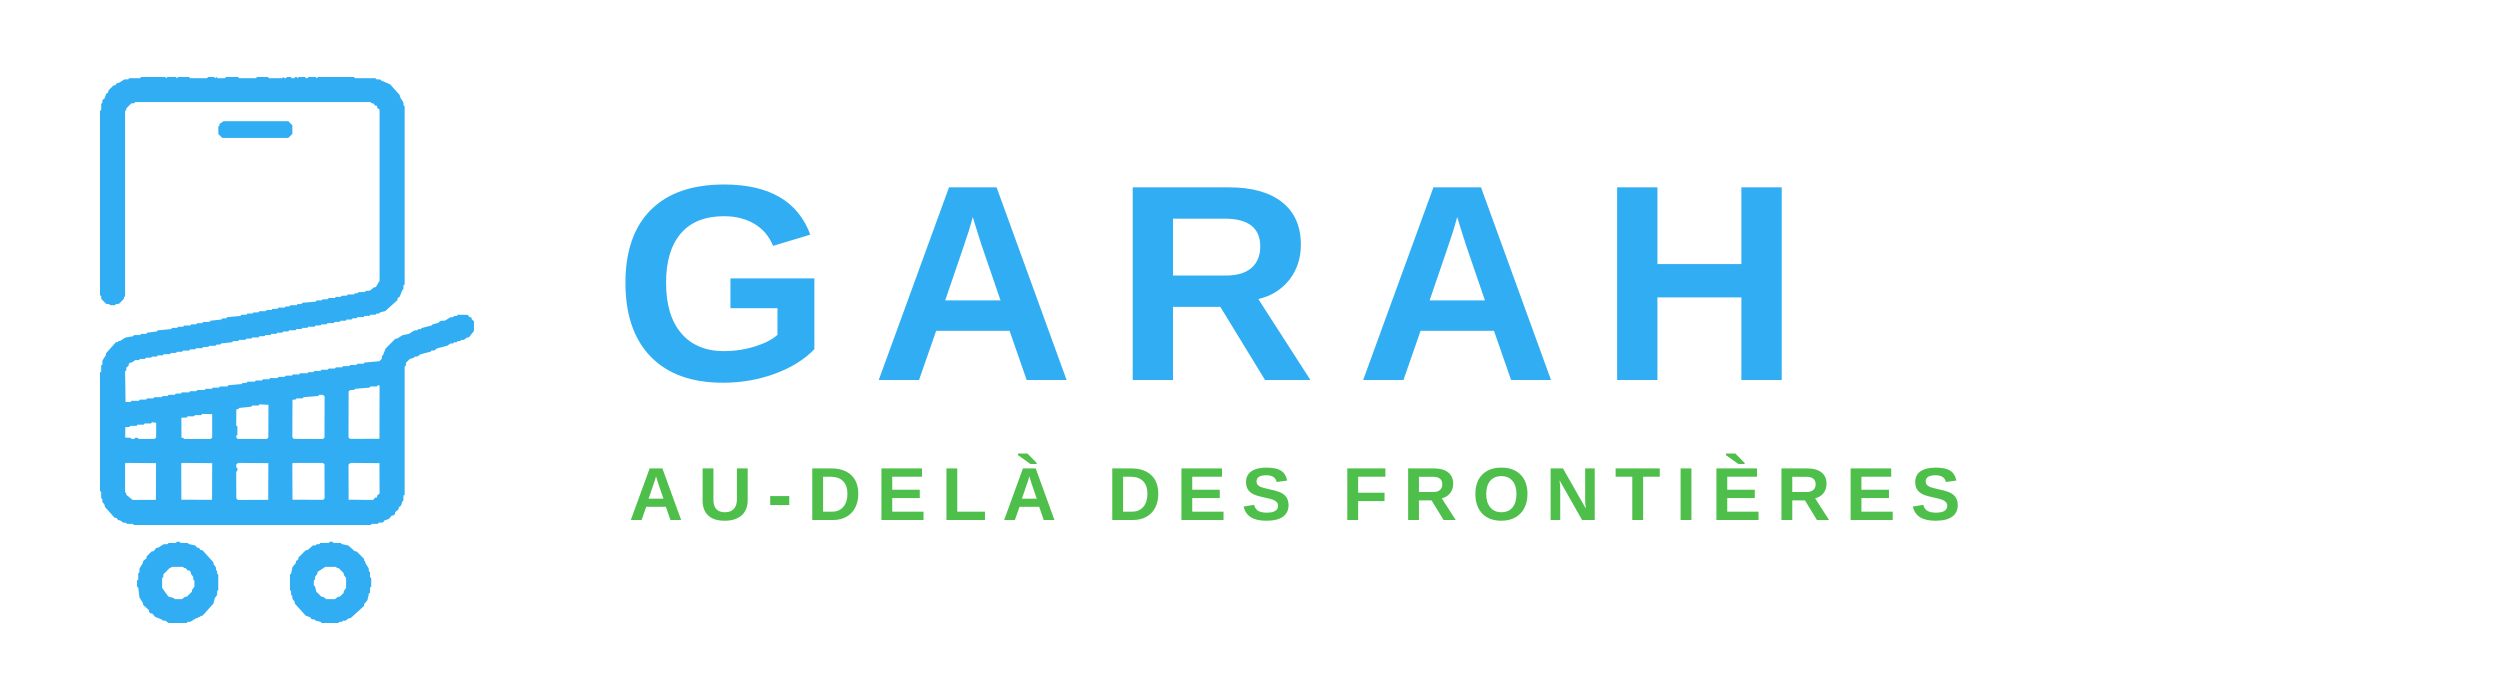
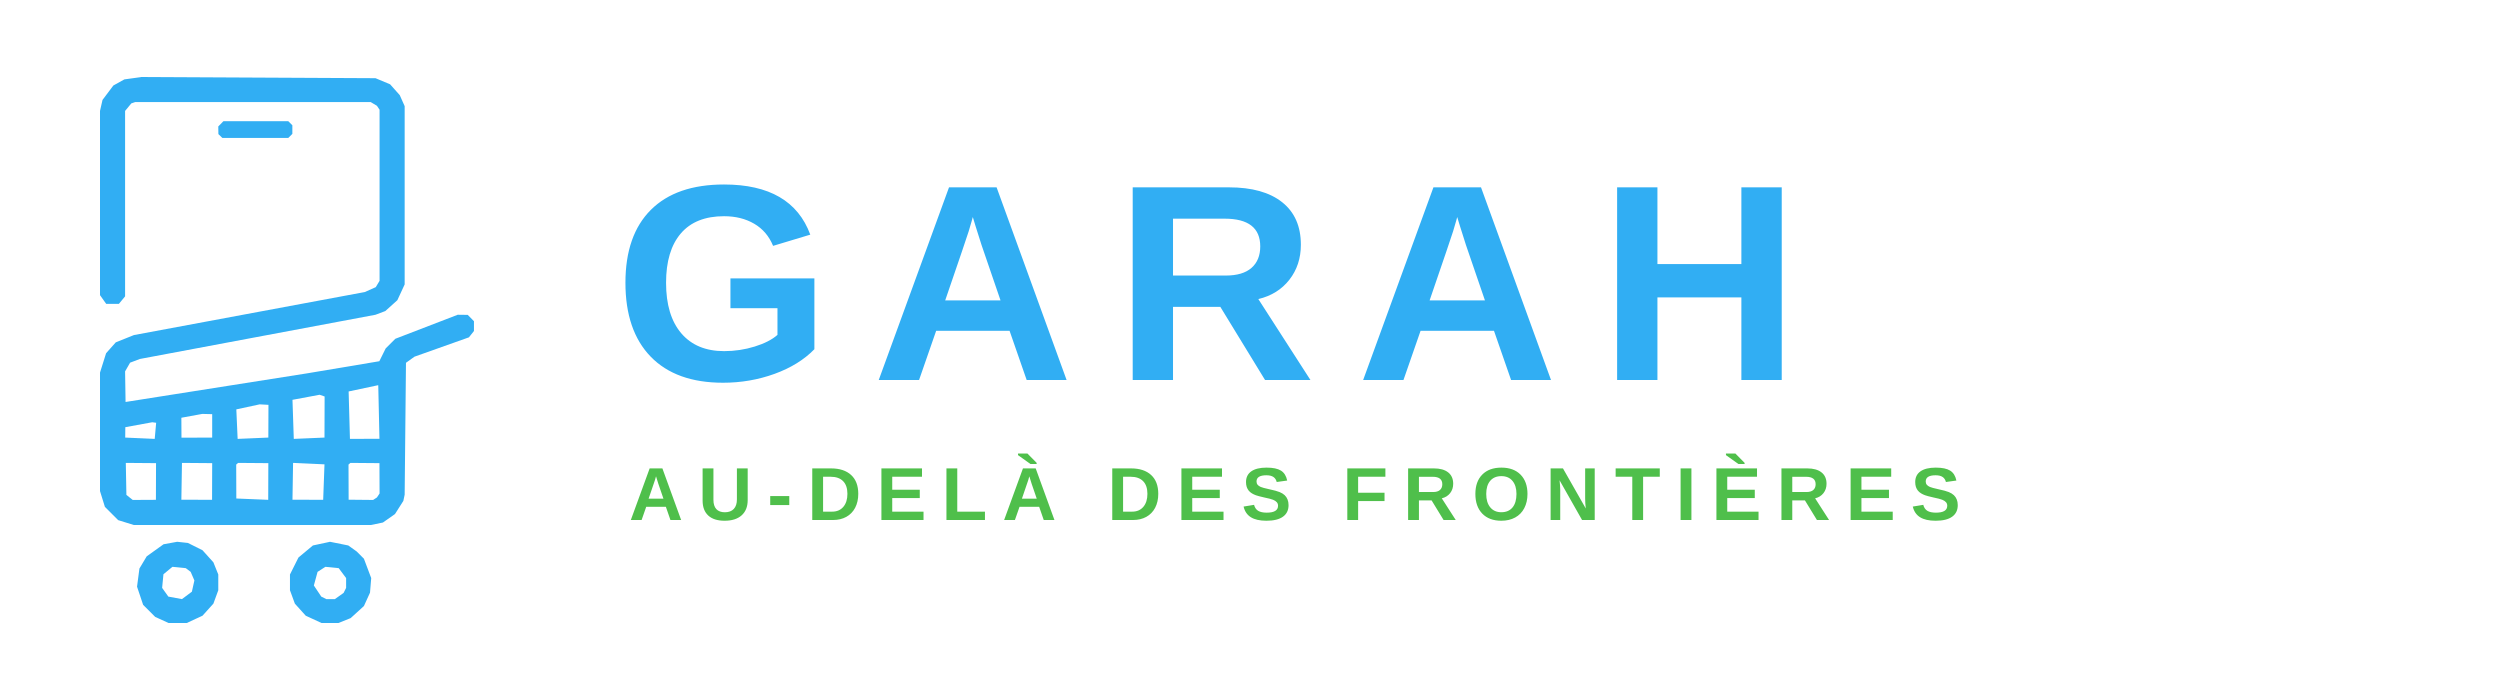
<svg xmlns="http://www.w3.org/2000/svg" viewBox="0 0 1000 280" width="1000" height="280" role="img" aria-label="GARAH">
  <g transform="translate(40 30.8) scale(0.4779)">
-     <path fill="#31AEF3" fill-rule="evenodd" d="M34.4 0.0L54.6 0.0L55.4 1.0L56.4 0.0L63.6 0.0L64.4 1.0L65.4 0.0L74.6 0.0L75.4 1.0L89.6 1.0L90.4 0.0L95.6 0.0L96.4 1.0L97.4 0.0L98.4 1.0L104.6 1.0L105.4 0.0L115.6 0.0L116.4 1.0L130.6 1.0L131.4 0.0L140.6 0.0L141.4 1.0L152.6 1.0L153.4 0.0L154.4 1.0L155.8 0.9L156.4 0.0L159.6 0.0L160.4 1.0L162.6 1.0L163.4 0.0L164.8 0.1L165.4 1.0L166.4 0.0L171.6 0.0L172.4 1.0L173.8 0.9L174.4 0.0L180.6 0.0L181.4 1.0L182.4 0.0L212.6 0.0L213.4 1.0L230.6 1.0L231.2 1.9L234.8 2.1L235.2 2.9L242.8 6.1L250.9 15.2L251.1 16.8L253.9 21.2L254.1 23.8L255.0 24.4L255.0 173.6L254.0 174.4L253.9 177.8L253.1 178.2L250.9 183.8L249.1 185.2L248.9 186.8L238.8 195.9L234.2 197.1L233.6 198.0L231.2 198.1L230.6 199.0L226.4 199.0L225.8 199.9L221.4 200.0L220.6 201.0L215.4 201.0L214.8 201.9L211.4 202.0L210.6 203.0L206.4 203.0L205.6 204.0L201.4 204.0L200.8 204.9L196.4 205.0L195.6 206.0L190.4 206.0L189.6 207.0L185.4 207.0L184.8 207.9L180.4 208.0L179.6 209.0L174.4 209.0L173.6 210.0L169.4 210.0L168.8 210.9L164.4 211.0L163.6 212.0L158.4 212.0L157.6 213.0L153.4 213.0L152.6 214.0L148.4 214.0L147.6 215.0L143.4 215.0L142.6 216.0L138.4 216.0L137.8 216.9L133.4 217.0L132.6 218.0L127.4 218.0L126.8 218.9L122.4 219.0L121.6 220.0L116.4 220.0L115.6 221.0L111.4 221.0L110.6 222.0L101.4 223.0L100.8 223.9L97.4 224.0L96.6 225.0L91.4 225.0L90.8 225.9L86.4 226.0L85.6 227.0L80.4 227.0L79.8 227.9L75.4 228.0L74.6 229.0L69.4 229.0L68.6 230.0L64.4 230.0L63.8 230.9L59.4 231.0L58.6 232.0L53.4 232.0L52.6 233.0L48.4 233.0L47.6 234.0L43.4 234.0L42.8 234.9L38.4 235.0L37.6 236.0L33.4 236.0L32.8 236.9L29.4 237.0L26.8 238.9L25.2 239.1L24.1 240.2L23.9 241.8L22.1 243.2L22.0 245.6L21.0 246.4L21.4 272.0L25.6 272.0L26.4 271.0L32.6 271.0L33.4 270.0L38.6 270.0L39.4 269.0L44.6 269.0L45.4 268.0L51.6 268.0L52.2 267.1L56.6 267.0L57.4 266.0L62.6 266.0L63.4 265.0L67.6 265.0L68.4 264.0L74.6 264.0L75.4 263.0L80.6 263.0L81.4 262.0L87.6 262.0L88.4 261.0L93.6 261.0L94.4 260.0L99.6 260.0L100.4 259.0L106.6 259.0L107.4 258.0L118.6 257.0L119.2 256.1L122.6 256.0L123.4 255.0L129.6 255.0L130.4 254.0L135.6 254.0L136.4 253.0L141.6 253.0L142.4 252.0L148.6 252.0L149.4 251.0L154.6 251.0L155.4 250.0L160.6 250.0L161.4 249.0L166.6 249.0L167.4 248.0L173.6 248.0L174.2 247.1L178.6 247.0L179.4 246.0L184.6 246.0L185.4 245.0L190.6 245.0L191.4 244.0L196.6 244.0L197.4 243.0L202.6 243.0L203.4 242.0L208.6 242.0L209.4 241.0L214.6 241.0L215.4 240.0L220.6 240.0L221.4 239.0L233.8 237.9L235.9 235.8L236.1 233.2L236.9 232.8L239.1 227.2L247.2 219.1L248.8 218.9L253.2 216.1L258.8 214.9L263.2 212.1L265.6 212.0L266.2 211.1L268.6 211.0L269.2 210.1L277.8 207.9L278.2 207.1L282.8 205.9L285.2 204.1L288.8 203.9L293.2 201.1L295.6 201.0L296.2 200.1L298.6 200.0L299.4 199.0L307.8 199.1L309.2 200.9L310.9 201.2L311.1 202.8L313.0 204.4L313.0 212.6L308.8 217.9L307.2 218.1L304.6 220.0L302.2 220.1L301.6 221.0L299.2 221.1L298.6 222.0L296.2 222.1L295.6 223.0L293.2 223.1L290.8 224.9L282.2 227.1L279.8 228.9L277.4 229.0L276.8 229.9L268.2 232.1L265.8 233.9L263.2 234.1L262.8 234.9L259.2 236.1L256.1 239.2L256.0 241.6L255.0 242.4L255.0 349.6L254.0 350.4L253.9 354.8L253.1 355.2L251.9 358.8L250.1 360.2L249.9 361.8L247.1 364.2L246.9 365.8L245.8 366.9L244.2 367.1L241.8 369.9L238.2 371.1L236.8 372.9L233.4 373.0L232.6 374.0L227.4 374.0L226.6 375.0L28.4 375.0L27.6 374.0L22.4 374.0L21.8 373.1L19.4 373.0L16.8 371.1L15.2 370.9L13.8 369.1L12.2 368.9L4.1 359.8L3.9 358.2L2.0 355.6L1.9 353.2L1.0 352.6L1.0 347.4L0.0 346.6L0.0 247.4L1.0 246.6L1.0 241.4L2.0 240.6L2.0 237.4L4.9 232.8L5.1 231.2L13.2 222.1L14.8 221.9L15.2 221.1L16.8 220.9L21.2 218.1L27.6 217.0L28.4 216.0L33.6 216.0L34.4 215.0L38.6 215.0L39.4 214.0L47.6 213.0L48.4 212.0L59.6 211.0L60.4 210.0L64.6 210.0L65.2 209.1L69.6 209.0L70.4 208.0L75.6 208.0L76.4 207.0L80.6 207.0L81.2 206.1L85.6 206.0L86.4 205.0L91.6 205.0L92.4 204.0L101.6 203.0L102.2 202.1L105.6 202.0L106.4 201.0L117.6 200.0L118.4 199.0L122.6 199.0L123.4 198.0L127.6 198.0L128.2 197.1L132.6 197.0L133.4 196.0L138.6 196.0L139.4 195.0L143.6 195.0L144.2 194.1L148.6 194.0L149.4 193.0L154.6 193.0L155.2 192.1L158.6 192.0L159.4 191.0L164.6 191.0L165.2 190.1L168.6 190.0L169.4 189.0L180.6 188.0L181.4 187.0L185.6 187.0L186.2 186.1L190.6 186.0L191.4 185.0L196.6 185.0L197.4 184.0L201.6 184.0L202.2 183.1L206.6 183.0L207.4 182.0L212.6 182.0L213.2 181.1L215.6 181.0L216.4 180.0L221.6 180.0L222.4 179.0L225.8 178.9L229.2 176.1L230.8 175.9L234.0 170.6L234.0 27.4L232.1 25.8L231.8 24.1L230.2 23.9L228.8 22.1L227.2 21.9L226.6 21.0L29.4 21.0L28.8 21.9L26.2 22.1L22.1 26.2L21.9 27.8L21.0 28.4L21.0 183.6L20.1 184.2L19.9 185.8L15.8 189.9L13.4 190.0L12.6 191.0L8.4 191.0L7.8 190.1L5.2 189.9L1.1 185.8L1.0 183.4L0.0 182.6L0.0 28.4L1.0 27.6L1.0 22.4L1.9 21.8L2.1 19.2L3.9 17.8L5.1 14.2L6.9 12.8L7.1 11.2L11.2 7.1L12.8 6.9L14.2 5.1L15.8 4.9L20.4 2.0L23.6 2.0L24.4 1.0L33.6 1.0L34.2 0.1ZM103.4 37.0L157.6 37.0L161.0 40.4L161.0 47.6L157.6 51.0L102.4 51.0L99.1 47.8L99.0 41.4L99.9 40.8L100.1 39.2L103.2 37.1ZM232.6 258.0L231.6 259.0L226.4 259.0L225.6 260.0L213.4 261.0L212.8 261.9L209.4 262.0L208.1 263.2L208.0 301.6L209.2 302.9L233.9 302.8L234.0 258.4L232.9 258.0ZM183.6 266.0L182.6 267.0L170.4 268.0L169.6 269.0L164.4 269.0L163.8 269.9L161.1 270.2L161.0 301.6L162.2 302.9L186.6 303.0L187.9 301.8L188.0 267.4L186.8 266.1L183.9 266.0ZM133.6 274.0L132.6 275.0L127.4 275.0L126.6 276.0L116.4 277.0L115.8 277.9L114.1 278.2L114.0 291.6L115.0 292.4L115.0 299.6L114.1 300.2L114.0 301.6L115.2 302.9L139.6 303.0L140.9 301.8L141.0 274.4L133.9 274.0ZM85.6 282.0L84.6 283.0L79.4 283.0L78.6 284.0L73.4 284.0L72.6 285.0L68.1 285.2L68.2 301.9L69.8 302.1L70.4 303.0L92.6 303.0L93.9 301.8L93.9 282.2L85.9 282.0ZM43.6 289.0L42.6 290.0L37.4 290.0L36.6 291.0L31.4 291.0L30.6 292.0L25.4 292.0L24.6 293.0L21.2 293.1L21.1 301.8L25.6 302.0L26.4 303.0L28.6 303.0L29.4 302.0L31.6 302.0L32.4 303.0L45.8 302.9L47.0 301.6L47.0 289.4L43.9 289.0ZM21.6 323.0L21.0 323.4L21.0 347.6L21.9 348.2L22.1 349.8L27.4 354.0L46.8 353.9L46.9 323.2L21.9 323.0ZM68.6 323.0L68.0 323.4L68.1 353.8L93.8 353.9L93.9 323.2L68.9 323.0ZM115.6 323.0L114.0 324.4L114.0 326.6L115.0 327.4L115.0 329.6L114.0 330.4L114.1 352.8L115.4 354.0L140.8 353.9L140.9 323.2L115.9 323.0ZM161.6 323.0L161.0 323.4L161.1 353.8L186.8 353.9L188.0 352.6L187.9 324.2L186.6 323.0L161.9 323.0ZM209.6 323.0L208.0 324.4L208.1 353.8L228.6 354.0L230.2 352.1L231.8 351.9L232.1 350.2L234.0 348.6L233.9 323.2L209.9 323.0ZM64.4 389.0L66.6 389.0L67.4 390.0L73.6 390.0L74.2 390.9L79.8 392.1L81.2 393.9L82.8 394.1L84.2 395.9L85.8 396.1L94.9 406.2L95.1 407.8L97.0 410.4L97.1 412.8L98.0 413.4L98.1 415.8L99.0 416.4L99.0 429.6L98.1 430.2L98.0 433.6L96.1 436.2L94.9 440.8L85.8 450.9L84.2 451.1L83.8 451.9L82.2 452.1L81.8 452.9L80.2 453.1L75.8 455.9L73.2 456.1L72.6 457.0L57.4 457.0L54.8 455.1L52.2 454.9L51.8 454.1L46.2 451.9L43.8 449.1L42.2 448.9L41.1 447.8L40.9 446.2L36.1 441.8L35.9 440.2L33.1 435.8L32.0 427.4L31.0 426.6L31.0 421.4L32.0 420.6L32.0 415.4L33.0 414.6L33.0 411.4L35.9 406.8L36.1 405.2L38.9 402.8L39.1 401.2L43.2 397.1L44.8 396.9L47.2 394.1L48.8 393.9L53.2 391.1L56.6 391.0L57.4 390.0L63.6 390.0L64.2 389.1ZM192.4 389.0L194.6 389.0L195.4 390.0L201.6 390.0L202.2 390.9L207.8 392.1L213.2 396.9L214.8 397.1L220.9 403.2L221.1 404.8L221.9 405.2L222.1 406.8L224.9 411.2L225.0 413.6L226.0 414.4L226.0 418.6L227.0 419.4L227.0 426.6L226.0 427.4L226.0 431.6L225.1 432.2L223.9 437.8L221.1 441.2L220.9 442.8L209.8 452.9L208.2 453.1L205.6 455.0L203.2 455.1L202.6 456.0L200.2 456.1L199.6 457.0L185.4 457.0L184.8 456.1L180.2 454.9L179.8 454.1L177.2 453.9L175.8 452.1L172.2 450.9L163.1 440.8L162.9 439.2L161.0 436.6L160.9 434.2L160.0 433.6L159.9 430.2L159.0 429.6L159.0 416.4L159.9 415.8L161.1 410.2L163.9 406.8L164.1 405.2L165.9 403.8L166.1 402.2L172.2 396.1L173.8 395.9L178.2 392.1L180.6 392.0L181.2 391.1L183.6 391.0L184.4 390.0L191.6 390.0L192.2 389.1ZM60.6 410.0L58.2 411.1L53.1 416.2L53.0 418.6L52.0 419.4L52.0 427.6L57.2 434.9L61.8 436.1L62.4 437.0L68.6 437.0L71.2 435.1L72.8 434.9L76.9 430.8L77.1 429.2L79.0 426.6L79.0 421.4L78.1 420.8L78.0 418.4L76.1 415.8L75.9 414.2L74.8 413.1L73.2 412.9L71.8 411.1L70.2 410.9L69.6 410.0L60.9 410.0ZM188.6 410.0L182.1 414.2L181.9 415.8L180.0 418.4L179.9 420.8L179.0 421.4L179.0 425.6L179.9 426.2L181.1 430.8L185.2 434.9L186.8 435.1L189.4 437.0L196.6 437.0L199.2 435.1L200.8 434.9L203.9 431.8L204.1 430.2L206.0 427.6L206.0 419.4L204.1 416.8L203.9 415.2L199.8 411.1L198.2 410.9L197.6 410.0L188.9 410.0Z" />
+     <path fill="#31AEF3" fill-rule="evenodd" d="M34.4 0.0L230.6 1.0L242.8 6.1L250.9 15.2L255.0 24.4L255.0 173.6L248.9 186.8L238.8 195.9L230.6 199.0L33.4 236.0L25.2 239.1L21.0 246.4L21.4 272.0L173.6 248.0L233.8 237.9L239.1 227.2L247.2 219.1L299.4 199.0L307.8 199.1L313.0 204.4L313.0 212.6L308.8 217.9L263.2 234.1L256.1 239.2L255.0 349.6L253.9 354.8L246.9 365.8L236.8 372.9L226.6 375.0L28.4 375.0L15.2 370.9L4.1 359.8L0.0 346.6L0.0 247.4L5.1 231.2L13.2 222.1L28.4 216.0L221.6 180.0L230.8 175.9L234.0 170.6L234.0 27.4L231.8 24.1L226.6 21.0L29.4 21.0L26.2 22.1L21.0 28.4L21.0 183.6L15.8 189.9L5.2 189.9L0.0 182.6L0.0 28.4L2.1 19.2L11.2 7.1L20.4 2.0L34.2 0.1ZM103.4 37.0L157.6 37.0L161.0 40.4L161.0 47.6L157.6 51.0L102.4 51.0L99.1 47.8L99.0 41.4L103.2 37.1ZM232.6 258.0L208.1 263.2L209.2 302.9L233.9 302.8L232.9 258.0ZM183.6 266.0L161.1 270.2L162.2 302.9L187.9 301.8L188.0 267.4L183.9 266.0ZM133.6 274.0L114.1 278.2L115.2 302.9L140.9 301.8L141.0 274.4L133.9 274.0ZM85.6 282.0L68.1 285.2L68.2 301.9L93.9 301.8L93.9 282.2L85.9 282.0ZM43.6 289.0L21.2 293.1L21.1 301.8L45.8 302.9L47.0 289.4L43.9 289.0ZM21.6 323.0L22.1 349.8L27.4 354.0L46.8 353.9L46.9 323.2L21.9 323.0ZM68.6 323.0L68.1 353.8L93.8 353.9L93.9 323.2L68.9 323.0ZM115.6 323.0L114.0 324.4L114.1 352.8L140.8 353.9L140.9 323.2L115.9 323.0ZM161.6 323.0L161.1 353.8L186.8 353.9L187.9 324.2L161.9 323.0ZM209.6 323.0L208.0 324.4L208.1 353.8L228.6 354.0L231.8 351.9L234.0 348.6L233.9 323.2L209.9 323.0ZM64.4 389.0L73.6 390.0L85.8 396.1L94.9 406.2L99.0 416.4L99.0 429.6L94.9 440.8L85.8 450.9L72.6 457.0L57.4 457.0L46.2 451.9L36.1 441.8L31.0 426.6L33.0 411.4L39.1 401.2L53.2 391.1L64.2 389.1ZM192.4 389.0L207.8 392.1L214.8 397.1L220.9 403.2L227.0 419.4L226.0 431.6L220.9 442.8L209.8 452.9L199.6 457.0L185.4 457.0L172.2 450.9L163.1 440.8L159.0 429.6L159.0 416.4L166.1 402.2L178.2 392.1L192.2 389.1ZM60.6 410.0L53.1 416.2L52.0 427.6L57.2 434.9L68.6 437.0L76.9 430.8L79.0 421.4L75.9 414.2L71.8 411.1L60.9 410.0ZM188.6 410.0L182.1 414.2L179.0 425.6L185.2 434.9L189.4 437.0L196.6 437.0L203.9 431.8L206.0 427.6L206.0 419.4L199.8 411.1L188.9 410.0Z" />
  </g>
  <text x="245.582" y="152" text-anchor="start" font-family="Arial, Helvetica, sans-serif" font-weight="700" font-size="112" letter-spacing="16" fill="#31AEF3">GARAH</text>
  <text x="251.582" y="208" text-anchor="start" font-family="Arial, Helvetica, sans-serif" font-weight="600" font-size="30" letter-spacing="6" fill="#4FBF4B">AU-DELÀ DES FRONTIÈRES</text>
</svg>
